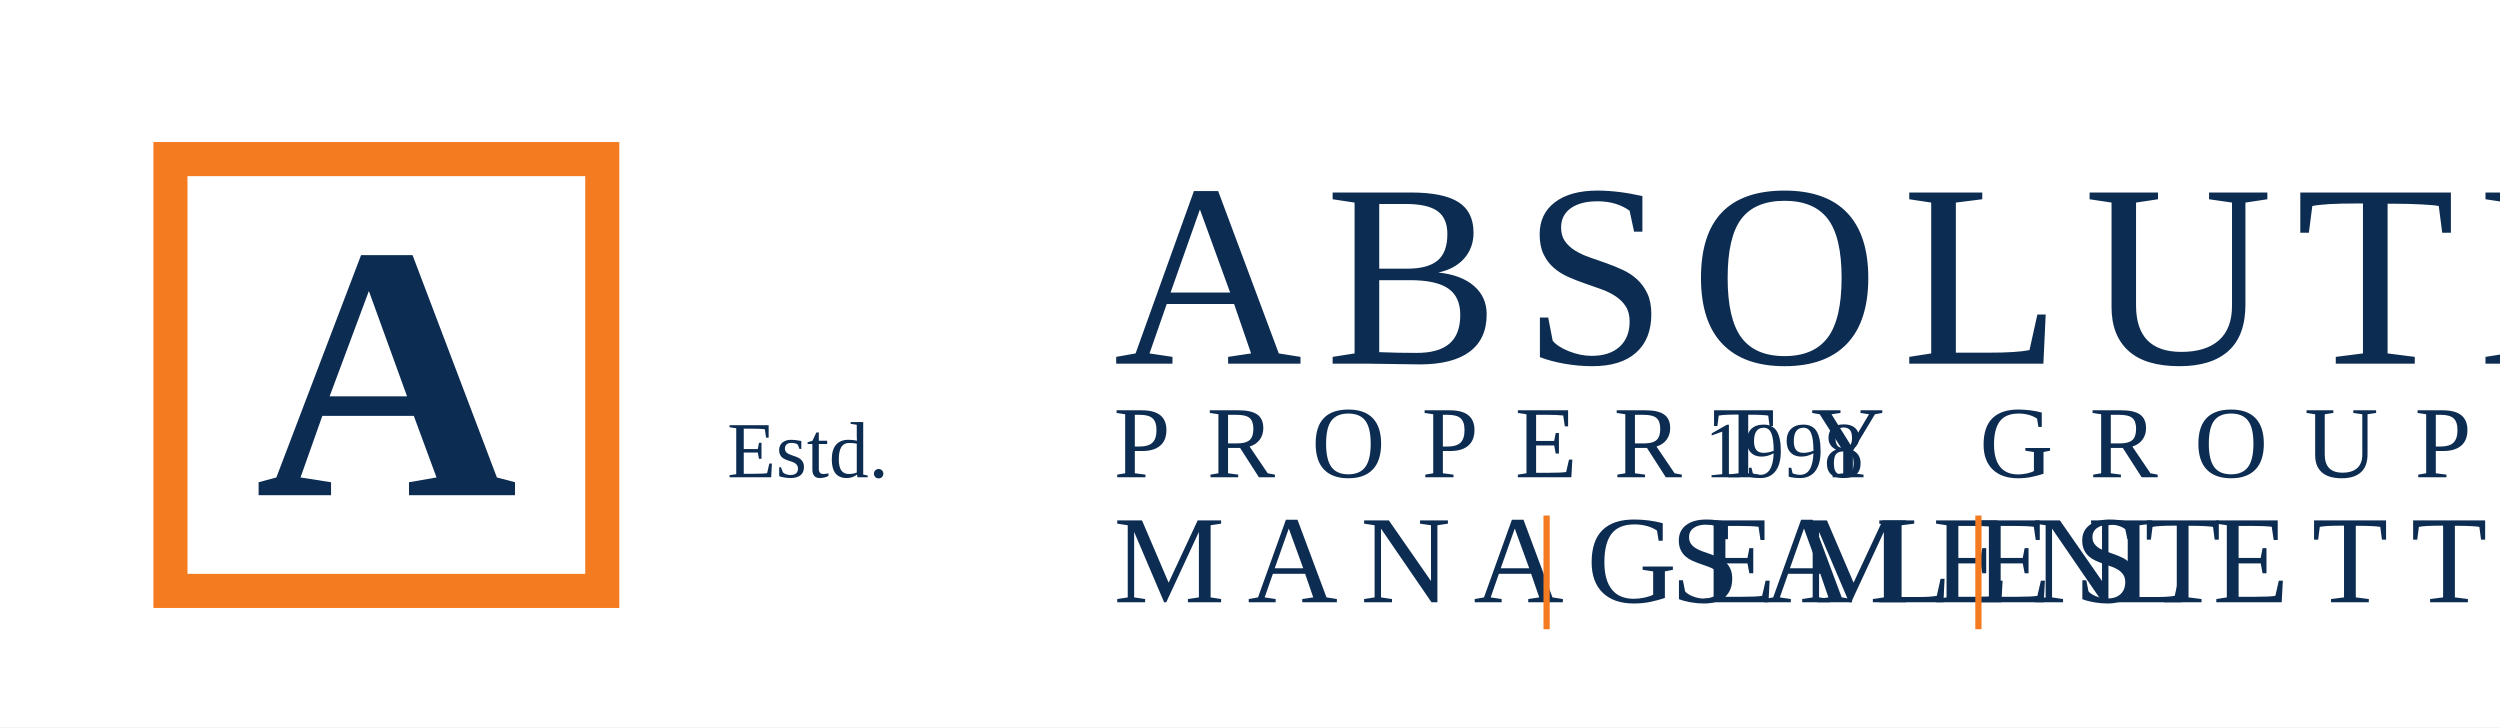
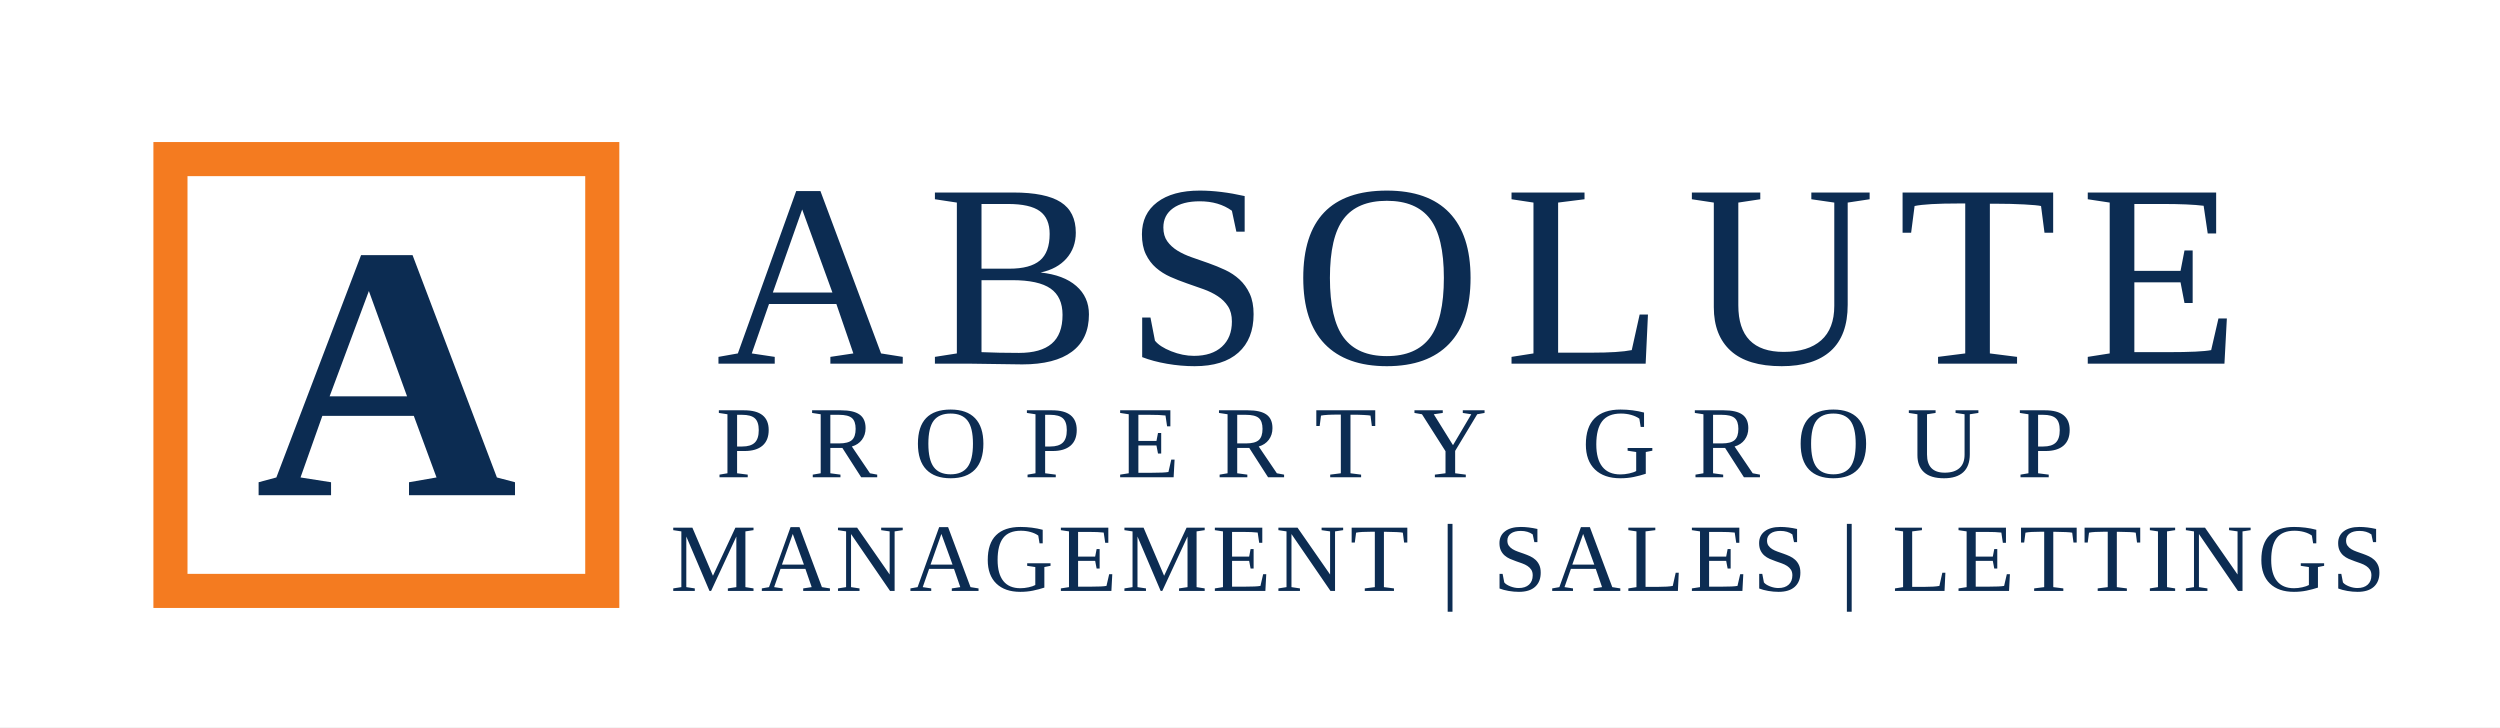
<svg xmlns="http://www.w3.org/2000/svg" viewBox="0 0 2200 640">
  <rect width="2200" height="640" fill="#FFFFFF" />
  <g transform="translate(150 140)">
    <rect x="0" y="0" width="380" height="380" fill="none" stroke="#F47B20" stroke-width="30" />
    <text x="190" y="205" text-anchor="middle" dominant-baseline="middle" font-family="Cinzel, 'Times New Roman', serif" font-size="320" font-weight="600" fill="#0C2C52">A</text>
  </g>
-   <text x="980" y="320" font-family="Cinzel, 'Times New Roman', serif" font-size="230" letter-spacing="20" fill="#0C2C52">ABSOLUTE</text>
-   <text x="980" y="420" font-family="Cinzel, 'Times New Roman', serif" font-size="90" letter-spacing="32" fill="#0C2C52">PROPERTY GROUP</text>
-   <text x="640" y="420" font-family="Cinzel, 'Times New Roman', serif" font-size="70" fill="#0C2C52">Estd.</text>
-   <text x="1500" y="420" font-family="Cinzel, 'Times New Roman', serif" font-size="70" fill="#0C2C52">1998</text>
-   <text x="980" y="530" font-family="Cinzel, 'Times New Roman', serif" font-size="110" letter-spacing="20" fill="#0C2C52">MANAGEMENT</text>
-   <text x="1350" y="530" font-family="Cinzel, 'Times New Roman', serif" font-size="110" fill="#F47B20">|</text>
-   <text x="1470" y="530" font-family="Cinzel, 'Times New Roman', serif" font-size="110" letter-spacing="20" fill="#0C2C52">SALES</text>
-   <text x="1730" y="530" font-family="Cinzel, 'Times New Roman', serif" font-size="110" fill="#F47B20">|</text>
-   <text x="1860" y="530" font-family="Cinzel, 'Times New Roman', serif" font-size="110" letter-spacing="20" fill="#0C2C52">LETTINGS</text>
+   <text x="630" y="320" font-family="Cinzel, 'Times New Roman', serif" font-size="230" letter-spacing="20" fill="#0C2C52">ABSOLUTE</text>
+   <text x="630" y="420" font-family="Cinzel, 'Times New Roman', serif" font-size="90" letter-spacing="32" fill="#0C2C52">PROPERTY GROUP</text>
+   <text x="590" y="520" font-family="Cinzel, 'Times New Roman', serif" font-size="85" letter-spacing="4" fill="#0C2C52">MANAGEMENT | SALES | LETTINGS</text>
</svg>
